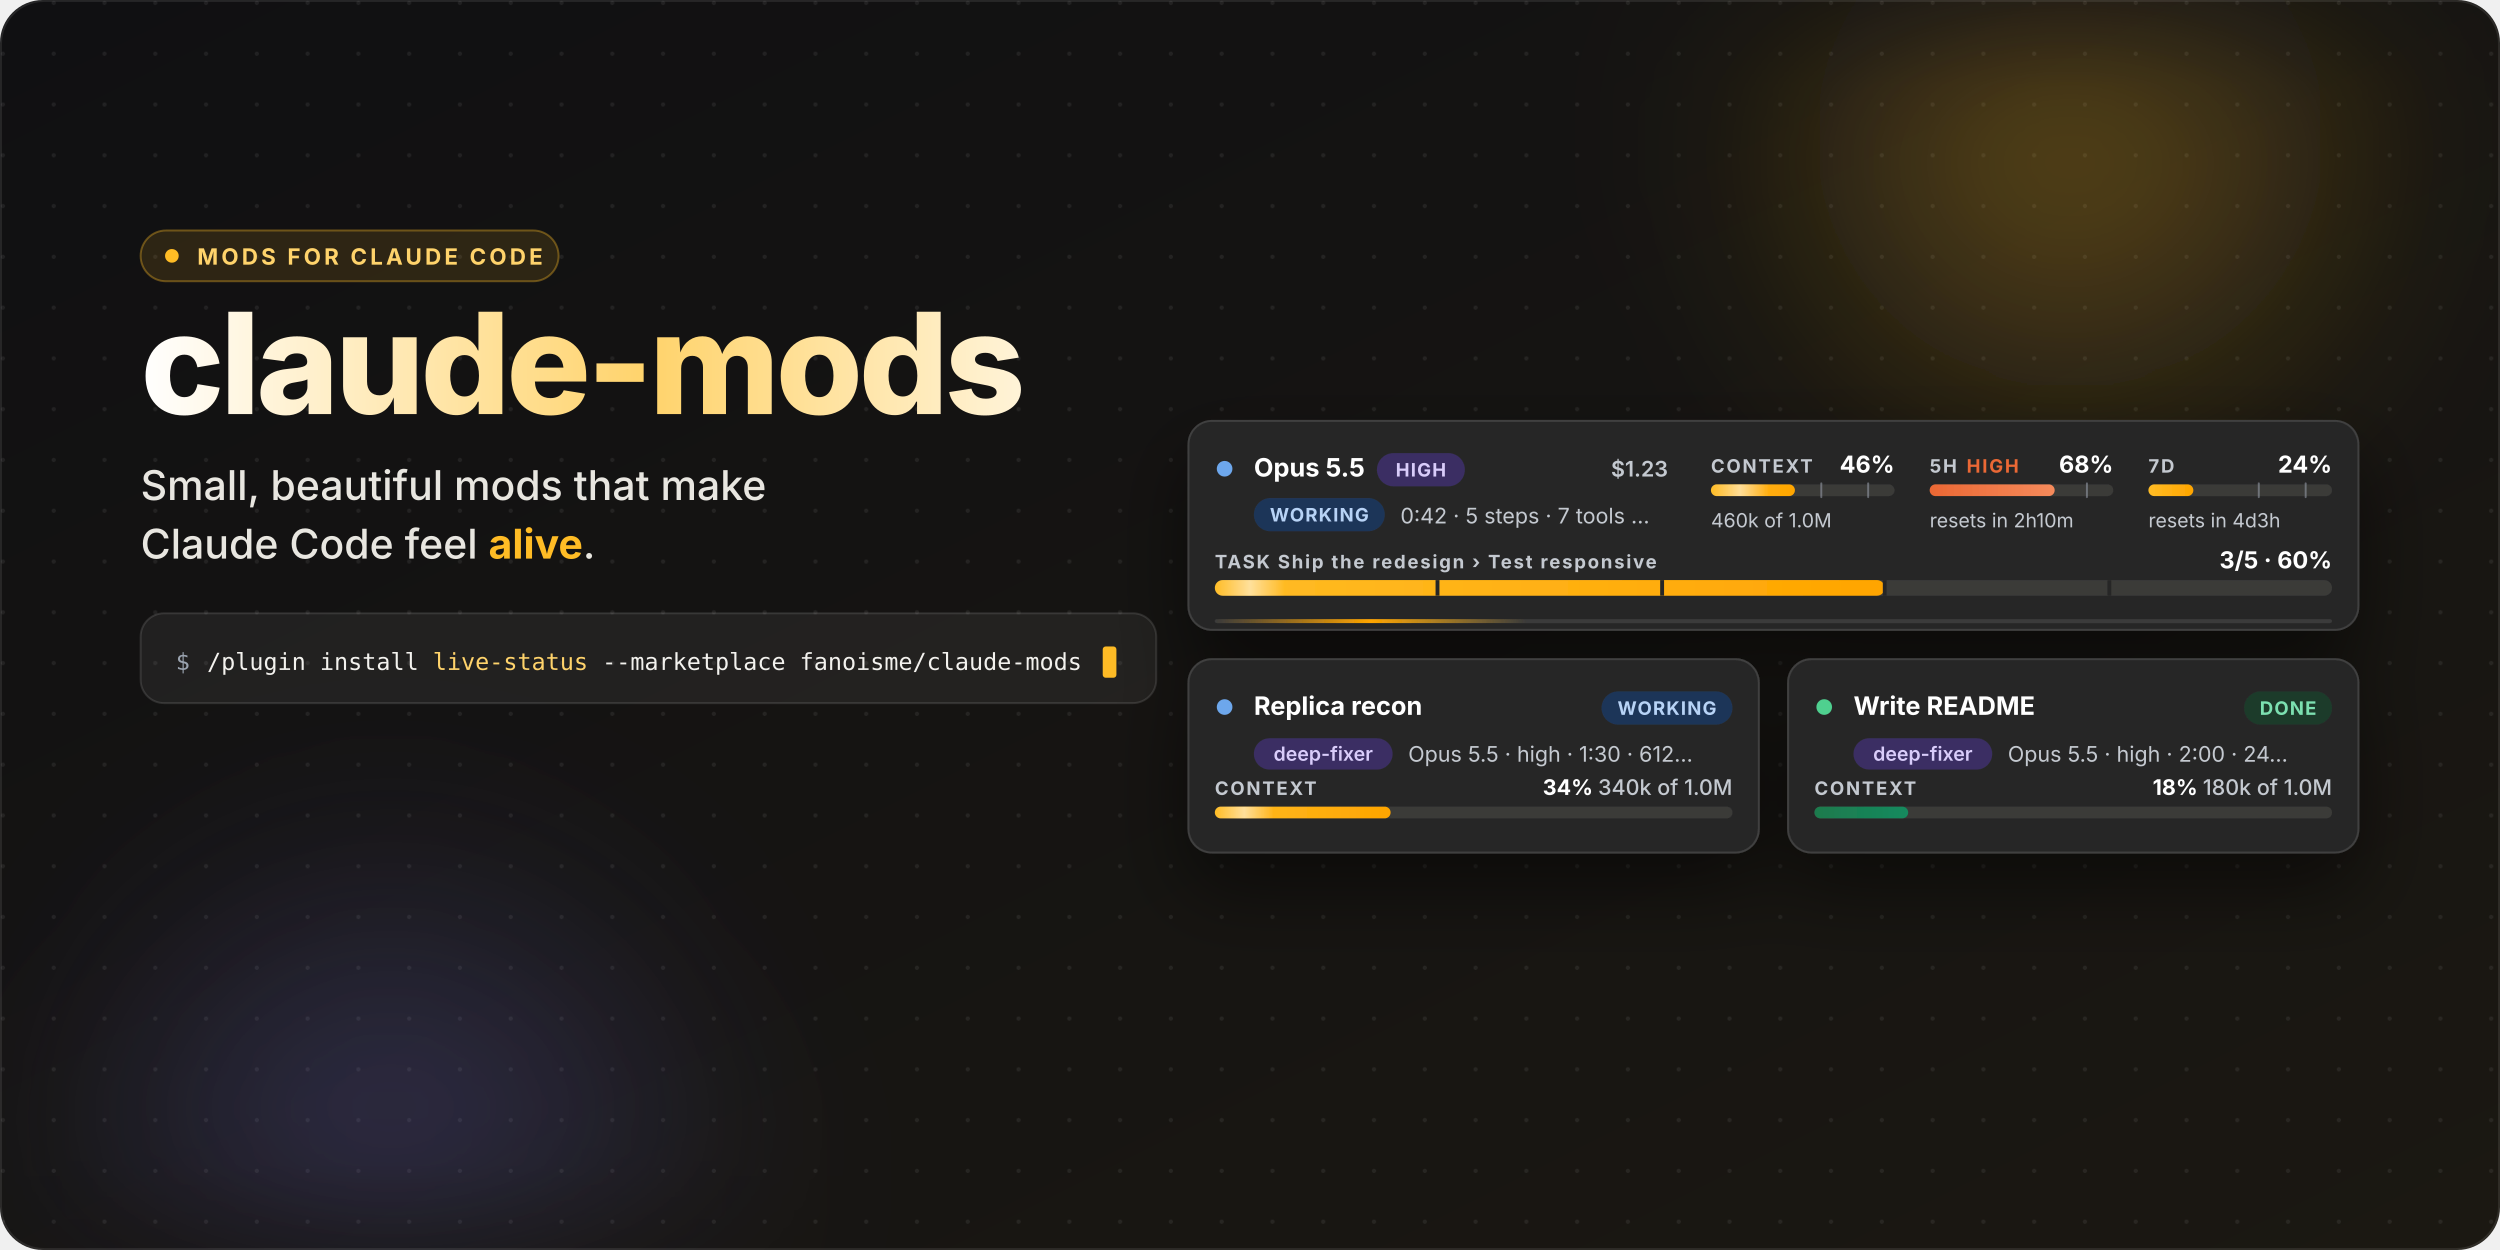
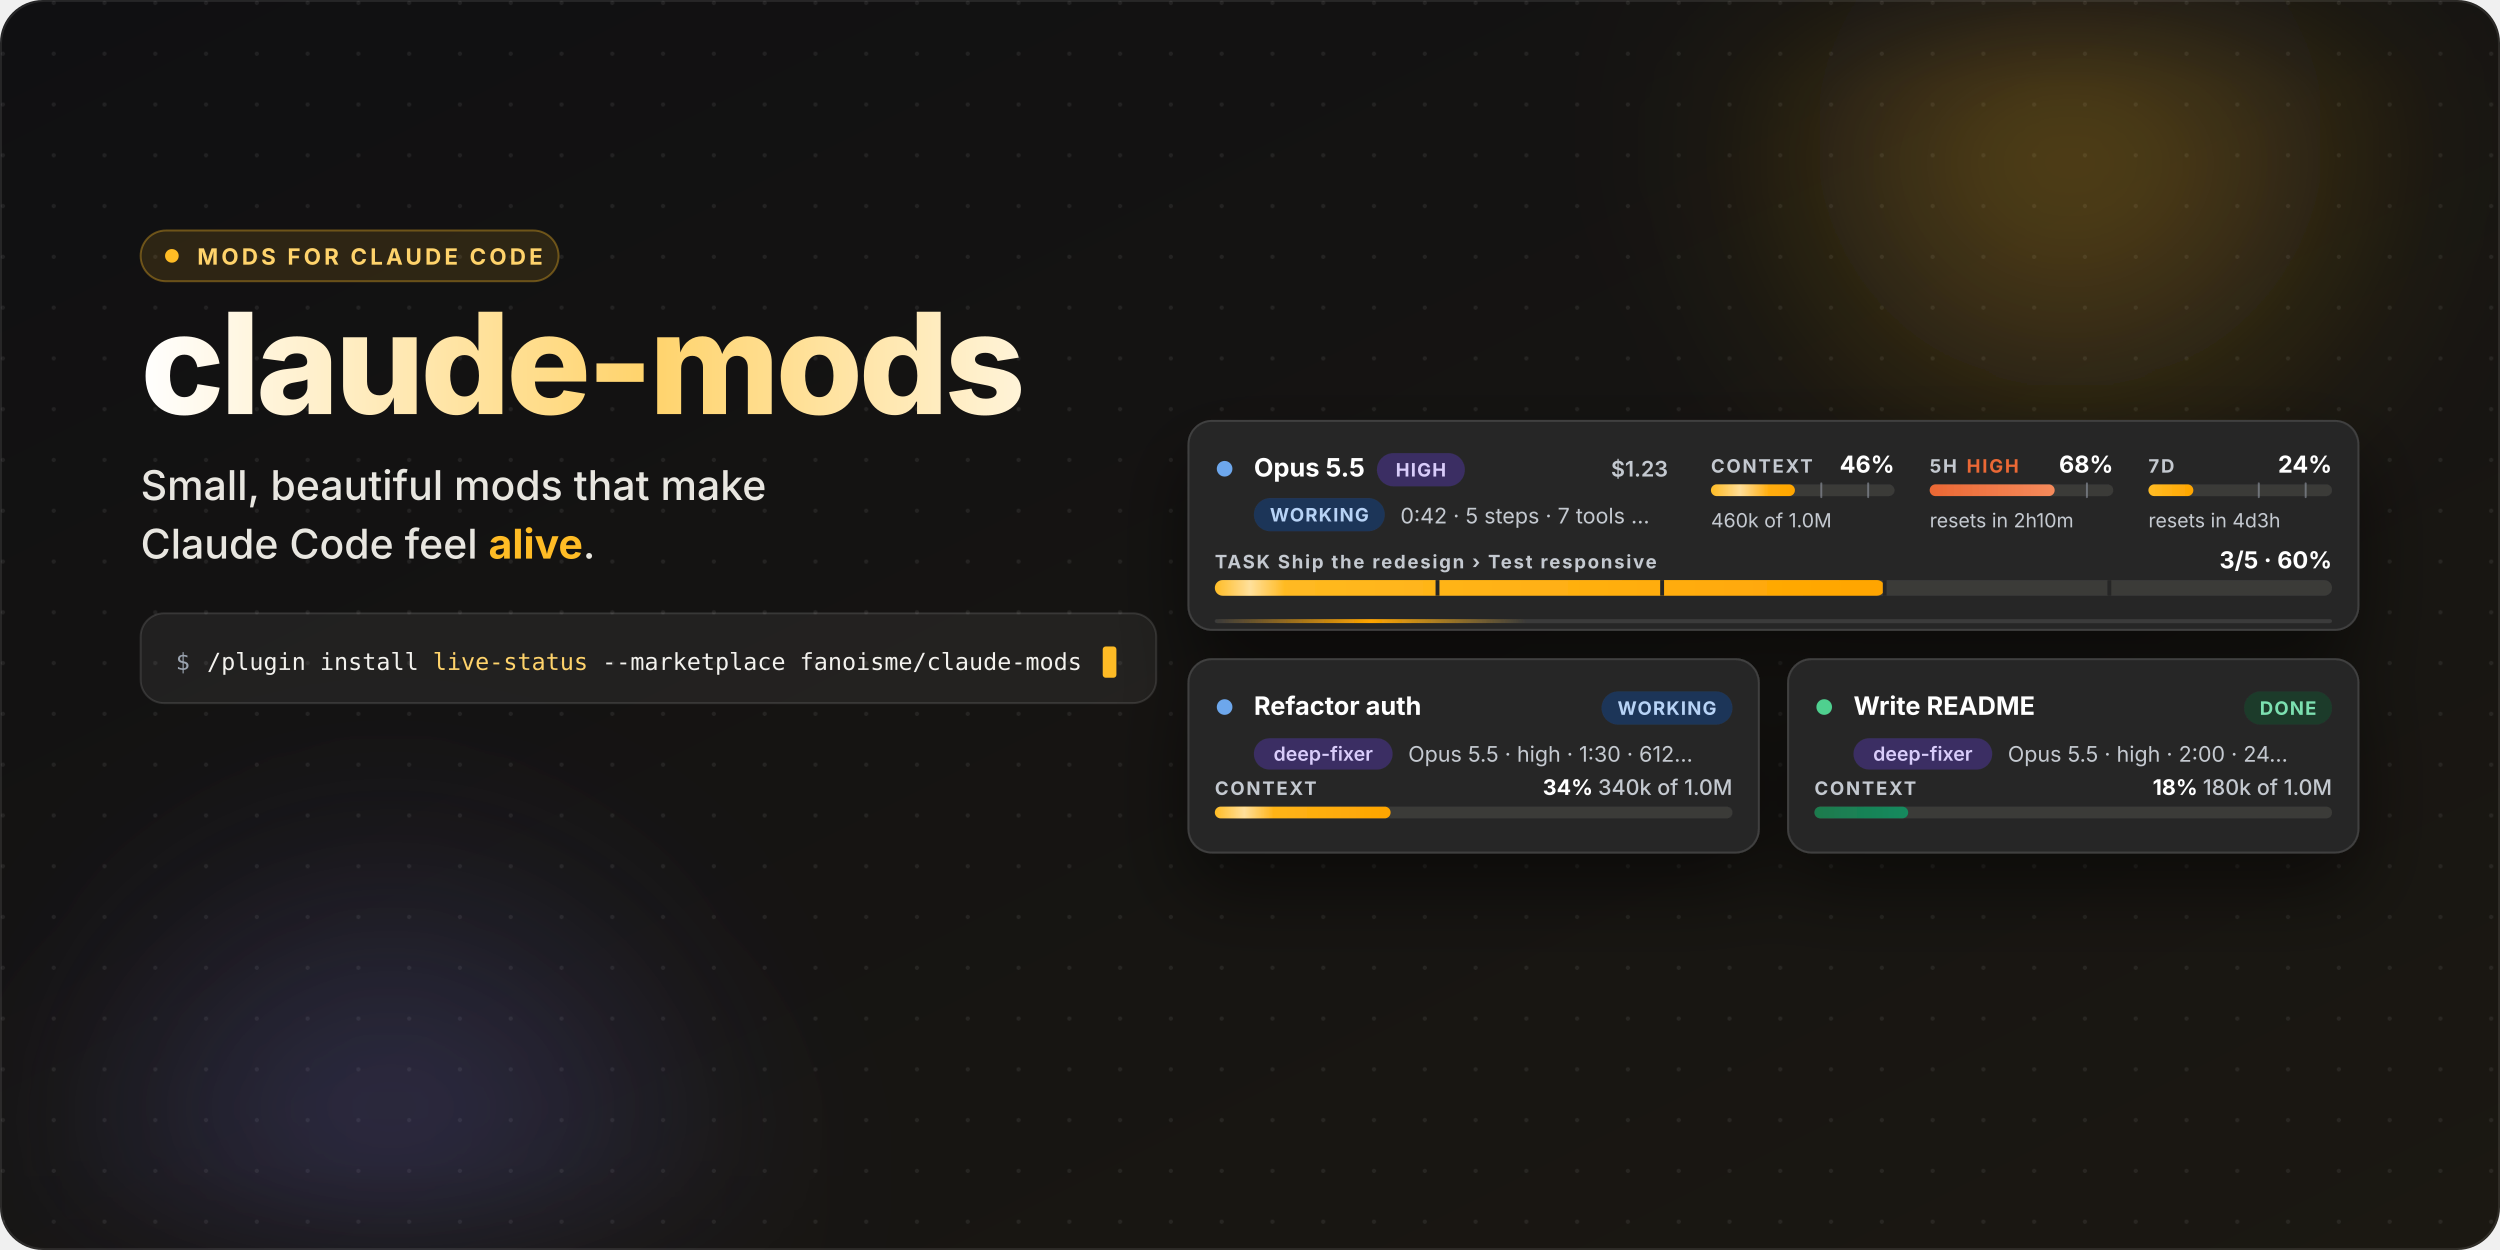
<svg xmlns="http://www.w3.org/2000/svg" width="1280" height="640" viewBox="0 0 1280 640" role="img" aria-label="claude-mods: a collection of mods for Claude Code. Preview of the live-status monitor and agents panel.">
  <defs>
    <linearGradient id="hbg" x1="0" y1="0" x2="1" y2="1">
      <stop offset="0" stop-color="#101012" />
      <stop offset="1" stop-color="#1B1812" />
    </linearGradient>
    <radialGradient id="hg1" cx=".5" cy=".5" r=".5">
      <stop offset="0" stop-color="#FFBC25" stop-opacity=".34" />
      <stop offset="1" stop-color="#FFBC25" stop-opacity="0" />
    </radialGradient>
    <radialGradient id="hg2" cx=".5" cy=".5" r=".5">
      <stop offset="0" stop-color="#7C79E8" stop-opacity=".30" />
      <stop offset="1" stop-color="#7C79E8" stop-opacity="0" />
    </radialGradient>
    <pattern id="hdots" width="26" height="26" patternUnits="userSpaceOnUse">
      <circle cx="1.5" cy="1.5" r="1.1" fill="#fff" opacity=".07" />
      <animateTransform attributeName="patternTransform" type="translate" from="0 0" to="26 26" dur="9s" repeatCount="indefinite" />
    </pattern>
    <linearGradient id="htitle" gradientUnits="userSpaceOnUse" x1="72" y1="0" x2="592" y2="0">
      <stop offset="0" stop-color="#FFFFFF" />
      <stop offset=".5" stop-color="#FFD36B" />
      <stop offset="1" stop-color="#FFFFFF" />
      <animateTransform attributeName="gradientTransform" type="translate" values="-260 0;260 0;-260 0" dur="8s" repeatCount="indefinite" />
    </linearGradient>
    <clipPath id="hclip">
      <rect width="1280" height="640" rx="22" />
    </clipPath>
    <filter id="hblur" x="-50%" y="-50%" width="200%" height="200%">
      <feGaussianBlur stdDeviation="46" />
    </filter>
    <filter id="hshadow" x="-20%" y="-20%" width="140%" height="160%">
      <feDropShadow dx="0" dy="18" stdDeviation="20" flood-color="#000" flood-opacity=".5" />
    </filter>
  </defs>
  <style>

.card{fill:#282828!important;stroke:#3F3F3F!important}.nm{fill:#FFFFFF!important}.mu{fill:#C4C9D0!important}.pc{fill:#FFFFFF!important}
.trk{fill:#3A3A38!important}.tick{fill:#9AA3AF!important}.chip{fill:#3A2F63!important}.chipt{fill:#D9CCFA!important}.chipx{stroke:#626B79!important}.rail{fill:#3A3A3A!important}
.dot-ok{fill:#4FD08F!important}.dot-run{fill:#6DA7EC!important}
.lz-run{fill:#1F3558!important}.lz-runt{fill:#B7D3F6!important}.lz-idle{fill:#3A3A3A!important}.lz-idlet{fill:#FFFFFF!important}
.lv-hi{fill:#EB6834!important}.lv-bad{fill:#FF7A78!important}.seg{fill:#282828!important}
.card{fill:#282828!important;stroke:#3F3F3F!important}.nm{fill:#FFFFFF!important}.mu{fill:#C4C9D0!important}.pc{fill:#FFFFFF!important}
.trk{fill:#3A3A38!important}.tick{fill:#9AA3AF!important}.chip{fill:#3A2F63!important}.chipt{fill:#D9CCFA!important}.chipx{stroke:#626B79!important}.rail{fill:#3A3A3A!important}
.dot-ok{fill:#4FD08F!important}.dot-run{fill:#6DA7EC!important}
.lz-run{fill:#1F3558!important}.lz-runt{fill:#B7D3F6!important}.lz-idle{fill:#3A3A3A!important}.lz-idlet{fill:#FFFFFF!important}
.lv-hi{fill:#EB6834!important}.lv-bad{fill:#FF7A78!important}.seg{fill:#282828!important}

.lz-ok{fill:#1E3A2C!important}.lz-okt{fill:#7BE0B0!important}.lz-bad{fill:#4A2323!important}.lz-badt{fill:#FF9C9A!important}.tile{fill:#333333!important}
.lz-att{fill:#4A3A12!important}.lz-attt{fill:#FFD36B!important}
.hmono{font-family:ui-monospace,SFMono-Regular,Menlo,Consolas,monospace}
.hcur{animation:hcur 1.1s steps(1) infinite}
@keyframes hcur{50%{opacity:0}}
.hfloat1{animation:hfl 7s cubic-bezier(.45,0,.55,1) infinite}
.hfloat2{animation:hfl 7s cubic-bezier(.45,0,.55,1) infinite;animation-delay:-2.3s}
@keyframes hfl{0%,100%{transform:translateY(0)}50%{transform:translateY(-6px)}}
.hrise{animation:hrise .9s cubic-bezier(.16,1,.3,1) both}
@keyframes hrise{from{opacity:0;transform:translateY(14px)}to{opacity:1;transform:none}}
@media (prefers-reduced-motion: reduce){*{animation:none!important}}
</style>
  <g clip-path="url(#hclip)">
    <rect width="1280" height="640" fill="url(#hbg)" />
    <rect width="1280" height="640" fill="url(#hdots)" />
    <g filter="url(#hblur)">
      <circle cx="1060" cy="70" r="190" fill="url(#hg1)">
        <animateTransform attributeName="transform" type="translate" values="0 0;-50 34;0 0" dur="12s" repeatCount="indefinite" />
      </circle>
      <circle cx="200" cy="600" r="200" fill="url(#hg2)">
        <animateTransform attributeName="transform" type="translate" values="0 0;60 -30;0 0" dur="14s" repeatCount="indefinite" />
      </circle>
    </g>
    <rect x=".5" y=".5" width="1279" height="639" rx="22" fill="none" stroke="#fff" stroke-opacity=".09" />
    <g class="hrise" style="animation-delay:.05s">
      <rect x="72" y="118" width="214" height="26" rx="13" fill="#FFBC25" fill-opacity=".12" stroke="#FFBC25" stroke-opacity=".35" />
      <circle cx="88" cy="131" r="3.5" fill="#FFBC25">
        <animate attributeName="opacity" values="1;.35;1" dur="2.4s" repeatCount="indefinite" />
      </circle>
      <text x="101" y="135.5" font-family="Inter,system-ui,-apple-system,'Segoe UI',Roboto,sans-serif" font-size="11.5" font-weight="700" letter-spacing="1.6" fill="#FFD36B">MODS FOR CLAUDE CODE</text>
    </g>
    <text class="hrise" style="animation-delay:.15s" x="72" y="212" font-family="Inter,system-ui,-apple-system,'Segoe UI',Roboto,sans-serif" font-size="72" font-weight="800" letter-spacing="-2" fill="url(#htitle)">claude-mods</text>
    <g class="hrise" style="animation-delay:.28s">
      <text x="72" y="256" font-family="Inter,system-ui,-apple-system,'Segoe UI',Roboto,sans-serif" font-size="21" font-weight="500" fill="#E8E6E0">Small, beautiful mods that make</text>
      <text x="72" y="286" font-family="Inter,system-ui,-apple-system,'Segoe UI',Roboto,sans-serif" font-size="21" font-weight="500" fill="#E8E6E0">Claude Code feel <tspan fill="#FFBC25" font-weight="700">alive</tspan>.</text>
    </g>
    <g class="hrise" style="animation-delay:.42s">
      <rect x="72" y="314" width="520" height="46" rx="12" fill="#fff" fill-opacity=".06" stroke="#fff" stroke-opacity=".12" />
      <text class="hmono" x="90" y="343" font-size="12" fill="#9AA3AF">$</text>
      <text class="hmono" x="106" y="343" font-size="12" fill="#F3F2EE">/plugin install <tspan fill="#FFD36B">live-status</tspan> --marketplace fanoisme/claude-mods</text>
      <rect class="hcur" x="564.6" y="331" width="7" height="16" rx="1.5" fill="#FFBC25" />
    </g>
    <g transform="translate(608 215)" filter="url(#hshadow)">
      <g class="hfloat1">
        <svg x="0" y="0" width="600" height="108" viewBox="0 0 600 108">
          <style>
.card{fill:#F8F9FB;stroke:#D0D6DD}.nm{fill:#333333}.mu{fill:#626B79}.pc{fill:#232933}
.trk{fill:#FFF4D6}.tick{fill:#626B79}.chip{fill:#F1EBFD}.chipt{fill:#5B3BB0}.chipx{fill:none;stroke:#7D8695}.rail{fill:#EDF0F2}
.dot-ok{fill:#1F7A4D}.dot-run{fill:#1D5FBF}
.lz-run{fill:#E8F0FC}.lz-runt{fill:#1D5FBF}.lz-idle{fill:#EDF0F2}.lz-idlet{fill:#333333}
.lv-hi{fill:#B54708}.lv-bad{fill:#C62F2F}.seg{fill:#F8F9FB}
@media (prefers-color-scheme: dark){
.card{fill:#282828;stroke:#3F3F3F}.nm{fill:#FFFFFF}.mu{fill:#C4C9D0}.pc{fill:#FFFFFF}
.trk{fill:#3A3A38}.tick{fill:#9AA3AF}.chip{fill:#3A2F63}.chipt{fill:#D9CCFA}.chipx{stroke:#626B79}.rail{fill:#3A3A3A}
.dot-ok{fill:#4FD08F}.dot-run{fill:#6DA7EC}
.lz-run{fill:#1F3558}.lz-runt{fill:#B7D3F6}.lz-idle{fill:#3A3A3A}.lz-idlet{fill:#FFFFFF}
.lv-hi{fill:#EB6834}.lv-bad{fill:#FF7A78}.seg{fill:#282828}}

@keyframes sh0_m{0%{transform:translateX(-30px)}100%{transform:translateX(43px)}}
@keyframes sht_m{0%{transform:translateX(-36px)}100%{transform:translateX(343px)}}
@keyframes rl_m{0%{transform:translateX(-160px)}100%{transform:translateX(572px)}}
@media (prefers-reduced-motion: reduce){*{animation:none!important}}</style>
          <defs>
            <linearGradient id="gOk_m" x1="0" x2="1">
              <stop offset="0" stop-color="#FFBC25" />
              <stop offset="1" stop-color="#FFA500" />
            </linearGradient>
            <linearGradient id="gWarn_m" x1="0" x2="1">
              <stop offset="0" stop-color="#EB6834" />
              <stop offset="1" stop-color="#F58A5B" />
            </linearGradient>
            <linearGradient id="gBad_m" x1="0" x2="1">
              <stop offset="0" stop-color="#C62F2F" />
              <stop offset="1" stop-color="#E34948" />
            </linearGradient>
            <linearGradient id="gDone_m" x1="0" x2="1">
              <stop offset="0" stop-color="#1F7A4D" />
              <stop offset="1" stop-color="#138A5E" />
            </linearGradient>
            <linearGradient id="gNone_m" x1="0" x2="1">
              <stop offset="0" stop-color="#999" />
              <stop offset="1" stop-color="#bbb" />
            </linearGradient>
            <linearGradient id="gSheen_m" x1="0" x2="1">
              <stop offset="0" stop-color="#fff" stop-opacity="0" />
              <stop offset=".5" stop-color="#fff" stop-opacity=".55" />
              <stop offset="1" stop-color="#fff" stop-opacity="0" />
            </linearGradient>
            <linearGradient id="gRail_m" x1="0" x2="1">
              <stop offset="0" stop-color="#FFA500" stop-opacity="0" />
              <stop offset=".5" stop-color="#FFA500" />
              <stop offset="1" stop-color="#FFBC25" stop-opacity="0" />
            </linearGradient>
          </defs>
          <rect class="card" x=".5" y=".5" width="599" height="107" rx="12" />
          <g>
            <circle class="dot-run" cx="19" cy="25" r="4" />
            <text class="nm" x="34" y="29" font-family="Inter,system-ui,-apple-system,'Segoe UI',Roboto,sans-serif" font-size="13" font-weight="650">Opus 5.5</text>
            <rect class="chip" x="97" y="17" width="45" height="17" rx="8.5" />
            <text class="chipt" x="119.5" y="29" text-anchor="middle" font-family="Inter,system-ui,-apple-system,'Segoe UI',Roboto,sans-serif" font-size="9.5" font-weight="700" letter-spacing=".6">HIGH</text>
            <text class="mu" x="246" y="29" text-anchor="end" font-family="Inter,system-ui,-apple-system,'Segoe UI',Roboto,sans-serif" font-size="11" font-weight="600" font-variant-numeric="tabular-nums">$1.23</text>
            <rect class="lz-run" x="34" y="40" width="67" height="17" rx="8.5" />
            <text class="lz-runt" x="67.5" y="52" text-anchor="middle" font-family="Inter,system-ui,-apple-system,'Segoe UI',Roboto,sans-serif" font-size="9.5" font-weight="700" letter-spacing=".6">WORKING</text>
            <text class="mu" x="109" y="53" font-family="Inter,system-ui,-apple-system,'Segoe UI',Roboto,sans-serif" font-size="11">0:42 · 5 steps · 7 tools …</text>
          </g>
          <g>
            <text class="mu" x="268" y="27" font-family="Inter,system-ui,-apple-system,'Segoe UI',Roboto,sans-serif" font-size="9.5" font-weight="700" letter-spacing=".9">CONTEXT</text>
            <text class="pc" x="362" y="27" text-anchor="end" font-family="Inter,system-ui,-apple-system,'Segoe UI',Roboto,sans-serif" font-size="12" font-weight="700" font-variant-numeric="tabular-nums">46%</text>
            <rect class="trk" x="268" y="33" width="94" height="6" rx="3" />
            <rect x="268" y="33" width="43" height="6" rx="3" fill="url(#gOk_m)" />
            <clipPath id="cl0_m">
              <rect x="268" y="33" width="43" height="6" rx="3" />
            </clipPath>
            <g clip-path="url(#cl0_m)">
              <rect x="268" y="33" width="30" height="6" fill="url(#gSheen_m)" style="animation:sh0_m 1.6s cubic-bezier(.65,0,.35,1) infinite;animation-delay:-0.00s" />
            </g>
            <rect class="tick" x="324" y="32" width="1" height="8" rx=".5" opacity=".55" />
            <rect class="tick" x="348" y="32" width="1" height="8" rx=".5" opacity=".55" />
            <text class="mu" x="268" y="55" font-family="Inter,system-ui,-apple-system,'Segoe UI',Roboto,sans-serif" font-size="10" font-variant-numeric="tabular-nums">460k of 1.0M</text>
          </g>
          <g>
            <text class="mu" x="380" y="27" font-family="Inter,system-ui,-apple-system,'Segoe UI',Roboto,sans-serif" font-size="9.5" font-weight="700" letter-spacing=".9">5H<tspan class="lv-hi" dx="5">HIGH</tspan>
            </text>
            <text class="pc" x="474" y="27" text-anchor="end" font-family="Inter,system-ui,-apple-system,'Segoe UI',Roboto,sans-serif" font-size="12" font-weight="700" font-variant-numeric="tabular-nums">68%</text>
            <rect class="trk" x="380" y="33" width="94" height="6" rx="3" />
            <rect x="380" y="33" width="64" height="6" rx="3" fill="url(#gWarn_m)" />
            <rect class="tick" x="460" y="32" width="1" height="8" rx=".5" opacity=".55" />
            <text class="mu" x="380" y="55" font-family="Inter,system-ui,-apple-system,'Segoe UI',Roboto,sans-serif" font-size="10" font-variant-numeric="tabular-nums">resets in 2h10m</text>
          </g>
          <g>
            <text class="mu" x="492" y="27" font-family="Inter,system-ui,-apple-system,'Segoe UI',Roboto,sans-serif" font-size="9.5" font-weight="700" letter-spacing=".9">7D</text>
            <text class="pc" x="586" y="27" text-anchor="end" font-family="Inter,system-ui,-apple-system,'Segoe UI',Roboto,sans-serif" font-size="12" font-weight="700" font-variant-numeric="tabular-nums">24%</text>
            <rect class="trk" x="492" y="33" width="94" height="6" rx="3" />
            <rect x="492" y="33" width="23" height="6" rx="3" fill="url(#gOk_m)" />
            <rect class="tick" x="548" y="32" width="1" height="8" rx=".5" opacity=".55" />
            <rect class="tick" x="572" y="32" width="1" height="8" rx=".5" opacity=".55" />
            <text class="mu" x="492" y="55" font-family="Inter,system-ui,-apple-system,'Segoe UI',Roboto,sans-serif" font-size="10" font-variant-numeric="tabular-nums">resets in 4d3h</text>
          </g>
          <g>
            <text class="mu" x="14" y="76" font-family="Inter,system-ui,-apple-system,'Segoe UI',Roboto,sans-serif" font-size="9.5" font-weight="700" letter-spacing=".9">TASK  Ship the redesign  ›  Test responsive</text>
            <text class="pc" x="586" y="76" text-anchor="end" font-family="Inter,system-ui,-apple-system,'Segoe UI',Roboto,sans-serif" font-size="12" font-weight="700" font-variant-numeric="tabular-nums">3/5  ·  60%</text>
            <rect class="trk" x="14" y="82" width="572" height="8" rx="4" />
            <rect x="14" y="82" width="343" height="8" rx="4" fill="url(#gOk_m)" />
            <clipPath id="clt_m">
              <rect x="14" y="82" width="343" height="8" rx="4" />
            </clipPath>
            <g clip-path="url(#clt_m)">
              <rect x="14" y="82" width="36" height="8" fill="url(#gSheen_m)" style="animation:sht_m 1.6s cubic-bezier(.65,0,.35,1) infinite;animation-delay:-0.00s" />
            </g>
            <rect class="seg" x="127" y="82" width="2" height="8" />
            <rect class="seg" x="242" y="82" width="2" height="8" />
            <rect class="seg" x="356" y="82" width="2" height="8" />
            <rect class="seg" x="471" y="82" width="2" height="8" />
          </g>
          <clipPath id="rc_m">
            <rect x="14" y="102" width="572" height="2" rx="1" />
          </clipPath>
          <rect class="rail" x="14" y="102" width="572" height="2" rx="1" />
          <g clip-path="url(#rc_m)">
            <rect x="14" y="102" width="160" height="2" rx="1" fill="url(#gRail_m)" style="animation:rl_m 1.8s cubic-bezier(.65,0,.35,1) infinite;animation-delay:-0.00s" />
          </g>
        </svg>
      </g>
      <g transform="translate(0 122)">
        <g class="hfloat2">
          <svg x="0" y="0" width="293" height="100" viewBox="0 0 293 100">
            <style>
.card{fill:#F8F9FB;stroke:#D0D6DD}.nm{fill:#333333}.mu{fill:#626B79}.pc{fill:#232933}
.trk{fill:#FFF4D6}.tick{fill:#626B79}.chip{fill:#F1EBFD}.chipt{fill:#5B3BB0}.chipx{fill:none;stroke:#7D8695}.rail{fill:#EDF0F2}
.dot-ok{fill:#1F7A4D}.dot-run{fill:#1D5FBF}
.lz-run{fill:#E8F0FC}.lz-runt{fill:#1D5FBF}.lz-idle{fill:#EDF0F2}.lz-idlet{fill:#333333}
.lv-hi{fill:#B54708}.lv-bad{fill:#C62F2F}.seg{fill:#F8F9FB}
@media (prefers-color-scheme: dark){
.card{fill:#282828;stroke:#3F3F3F}.nm{fill:#FFFFFF}.mu{fill:#C4C9D0}.pc{fill:#FFFFFF}
.trk{fill:#3A3A38}.tick{fill:#9AA3AF}.chip{fill:#3A2F63}.chipt{fill:#D9CCFA}.chipx{stroke:#626B79}.rail{fill:#3A3A3A}
.dot-ok{fill:#4FD08F}.dot-run{fill:#6DA7EC}
.lz-run{fill:#1F3558}.lz-runt{fill:#B7D3F6}.lz-idle{fill:#3A3A3A}.lz-idlet{fill:#FFFFFF}
.lv-hi{fill:#EB6834}.lv-bad{fill:#FF7A78}.seg{fill:#282828}}

.lz-ok{fill:#E3F5EB}.lz-okt{fill:#1F7A4D}.lz-bad{fill:#FDECEC}.lz-badt{fill:#C62F2F}.tile{fill:#EDF0F2}
.lz-att{fill:#FFF4D6}.lz-attt{fill:#8A5A00}
@media (prefers-color-scheme: dark){
.lz-ok{fill:#1E3A2C}.lz-okt{fill:#7BE0B0}.lz-bad{fill:#4A2323}.lz-badt{fill:#FF9C9A}.tile{fill:#333333}
.lz-att{fill:#4A3A12}.lz-attt{fill:#FFD36B}}@keyframes sa_a{0%{transform:translateX(-30px)}100%{transform:translateX(90px)}}
@media (prefers-reduced-motion: reduce){*{animation:none!important}}</style>
            <defs>
              <linearGradient id="gOk_a" x1="0" x2="1">
                <stop offset="0" stop-color="#FFBC25" />
                <stop offset="1" stop-color="#FFA500" />
              </linearGradient>
              <linearGradient id="gWarn_a" x1="0" x2="1">
                <stop offset="0" stop-color="#EB6834" />
                <stop offset="1" stop-color="#F58A5B" />
              </linearGradient>
              <linearGradient id="gBad_a" x1="0" x2="1">
                <stop offset="0" stop-color="#C62F2F" />
                <stop offset="1" stop-color="#E34948" />
              </linearGradient>
              <linearGradient id="gDone_a" x1="0" x2="1">
                <stop offset="0" stop-color="#1F7A4D" />
                <stop offset="1" stop-color="#138A5E" />
              </linearGradient>
              <linearGradient id="gSheen_a" x1="0" x2="1">
                <stop offset="0" stop-color="#fff" stop-opacity="0" />
                <stop offset=".5" stop-color="#fff" stop-opacity=".55" />
                <stop offset="1" stop-color="#fff" stop-opacity="0" />
              </linearGradient>
            </defs>
            <rect class="card" x=".5" y=".5" width="292" height="99" rx="12" />
            <circle class="dot-run" cx="19" cy="25" r="4" />
-             <text class="nm" x="34" y="29" font-family="Inter,system-ui,-apple-system,'Segoe UI',Roboto,sans-serif" font-size="13" font-weight="650">Replica recon</text>
+             <text class="nm" x="34" y="29" font-family="Inter,system-ui,-apple-system,'Segoe UI',Roboto,sans-serif" font-size="13" font-weight="650">Refactor auth</text>
            <rect class="lz-run" x="212" y="17" width="67" height="17" rx="8.5" />
            <text class="lz-runt" x="245.5" y="29" text-anchor="middle" font-family="Inter,system-ui,-apple-system,'Segoe UI',Roboto,sans-serif" font-size="9.5" font-weight="700" letter-spacing=".6">WORKING</text>
            <rect class="chip" x="34" y="41" width="71" height="16" rx="8" />
            <text class="chipt" x="69.5" y="52.5" text-anchor="middle" font-family="Inter,system-ui,-apple-system,'Segoe UI',Roboto,sans-serif" font-size="10" font-weight="600">deep-fixer</text>
            <text class="mu" x="113" y="53" font-family="Inter,system-ui,-apple-system,'Segoe UI',Roboto,sans-serif" font-size="11" font-variant-numeric="tabular-nums">Opus 5.5  ·  high  ·  1:30  ·  612…</text>
            <text class="mu" x="14" y="70" font-family="Inter,system-ui,-apple-system,'Segoe UI',Roboto,sans-serif" font-size="9.5" font-weight="700" letter-spacing=".9">CONTEXT</text>
            <text class="pc" x="279" y="70" text-anchor="end" font-family="Inter,system-ui,-apple-system,'Segoe UI',Roboto,sans-serif" font-size="11" font-weight="700" font-variant-numeric="tabular-nums">34%  <tspan class="mu" font-weight="500">340k of 1.0M</tspan>
            </text>
            <rect class="trk" x="14" y="76" width="265" height="6" rx="3" />
            <rect x="14" y="76" width="90" height="6" rx="3" fill="url(#gOk_a)" />
            <clipPath id="ca_a">
              <rect x="14" y="76" width="90" height="6" rx="3" />
            </clipPath>
            <g clip-path="url(#ca_a)">
              <rect x="14" y="76" width="30" height="6" fill="url(#gSheen_a)" style="animation:sa_a 1.6s cubic-bezier(.65,0,.35,1) infinite;animation-delay:-0.00s" />
            </g>
          </svg>
          <svg x="307" y="0" width="293" height="100" viewBox="0 0 293 100">
            <style>
.card{fill:#F8F9FB;stroke:#D0D6DD}.nm{fill:#333333}.mu{fill:#626B79}.pc{fill:#232933}
.trk{fill:#FFF4D6}.tick{fill:#626B79}.chip{fill:#F1EBFD}.chipt{fill:#5B3BB0}.chipx{fill:none;stroke:#7D8695}.rail{fill:#EDF0F2}
.dot-ok{fill:#1F7A4D}.dot-run{fill:#1D5FBF}
.lz-run{fill:#E8F0FC}.lz-runt{fill:#1D5FBF}.lz-idle{fill:#EDF0F2}.lz-idlet{fill:#333333}
.lv-hi{fill:#B54708}.lv-bad{fill:#C62F2F}.seg{fill:#F8F9FB}
@media (prefers-color-scheme: dark){
.card{fill:#282828;stroke:#3F3F3F}.nm{fill:#FFFFFF}.mu{fill:#C4C9D0}.pc{fill:#FFFFFF}
.trk{fill:#3A3A38}.tick{fill:#9AA3AF}.chip{fill:#3A2F63}.chipt{fill:#D9CCFA}.chipx{stroke:#626B79}.rail{fill:#3A3A3A}
.dot-ok{fill:#4FD08F}.dot-run{fill:#6DA7EC}
.lz-run{fill:#1F3558}.lz-runt{fill:#B7D3F6}.lz-idle{fill:#3A3A3A}.lz-idlet{fill:#FFFFFF}
.lv-hi{fill:#EB6834}.lv-bad{fill:#FF7A78}.seg{fill:#282828}}

.lz-ok{fill:#E3F5EB}.lz-okt{fill:#1F7A4D}.lz-bad{fill:#FDECEC}.lz-badt{fill:#C62F2F}.tile{fill:#EDF0F2}
.lz-att{fill:#FFF4D6}.lz-attt{fill:#8A5A00}
@media (prefers-color-scheme: dark){
.lz-ok{fill:#1E3A2C}.lz-okt{fill:#7BE0B0}.lz-bad{fill:#4A2323}.lz-badt{fill:#FF9C9A}.tile{fill:#333333}
.lz-att{fill:#4A3A12}.lz-attt{fill:#FFD36B}}
@media (prefers-reduced-motion: reduce){*{animation:none!important}}</style>
            <defs>
              <linearGradient id="gOk_b" x1="0" x2="1">
                <stop offset="0" stop-color="#FFBC25" />
                <stop offset="1" stop-color="#FFA500" />
              </linearGradient>
              <linearGradient id="gWarn_b" x1="0" x2="1">
                <stop offset="0" stop-color="#EB6834" />
                <stop offset="1" stop-color="#F58A5B" />
              </linearGradient>
              <linearGradient id="gBad_b" x1="0" x2="1">
                <stop offset="0" stop-color="#C62F2F" />
                <stop offset="1" stop-color="#E34948" />
              </linearGradient>
              <linearGradient id="gDone_b" x1="0" x2="1">
                <stop offset="0" stop-color="#1F7A4D" />
                <stop offset="1" stop-color="#138A5E" />
              </linearGradient>
              <linearGradient id="gSheen_b" x1="0" x2="1">
                <stop offset="0" stop-color="#fff" stop-opacity="0" />
                <stop offset=".5" stop-color="#fff" stop-opacity=".55" />
                <stop offset="1" stop-color="#fff" stop-opacity="0" />
              </linearGradient>
            </defs>
            <rect class="card" x=".5" y=".5" width="292" height="99" rx="12" />
            <circle class="dot-ok" cx="19" cy="25" r="4" />
            <text class="nm" x="34" y="29" font-family="Inter,system-ui,-apple-system,'Segoe UI',Roboto,sans-serif" font-size="13" font-weight="650">Write README</text>
            <rect class="lz-ok" x="234" y="17" width="45" height="17" rx="8.5" />
            <text class="lz-okt" x="256.5" y="29" text-anchor="middle" font-family="Inter,system-ui,-apple-system,'Segoe UI',Roboto,sans-serif" font-size="9.5" font-weight="700" letter-spacing=".6">DONE</text>
            <rect class="chip" x="34" y="41" width="71" height="16" rx="8" />
            <text class="chipt" x="69.5" y="52.5" text-anchor="middle" font-family="Inter,system-ui,-apple-system,'Segoe UI',Roboto,sans-serif" font-size="10" font-weight="600">deep-fixer</text>
            <text class="mu" x="113" y="53" font-family="Inter,system-ui,-apple-system,'Segoe UI',Roboto,sans-serif" font-size="11" font-variant-numeric="tabular-nums">Opus 5.5  ·  high  ·  2:00  ·  24…</text>
            <text class="mu" x="14" y="70" font-family="Inter,system-ui,-apple-system,'Segoe UI',Roboto,sans-serif" font-size="9.5" font-weight="700" letter-spacing=".9">CONTEXT</text>
            <text class="pc" x="279" y="70" text-anchor="end" font-family="Inter,system-ui,-apple-system,'Segoe UI',Roboto,sans-serif" font-size="11" font-weight="700" font-variant-numeric="tabular-nums">18%  <tspan class="mu" font-weight="500">180k of 1.0M</tspan>
            </text>
            <rect class="trk" x="14" y="76" width="265" height="6" rx="3" />
            <rect x="14" y="76" width="48" height="6" rx="3" fill="url(#gDone_b)" />
          </svg>
        </g>
      </g>
    </g>
  </g>
</svg>
